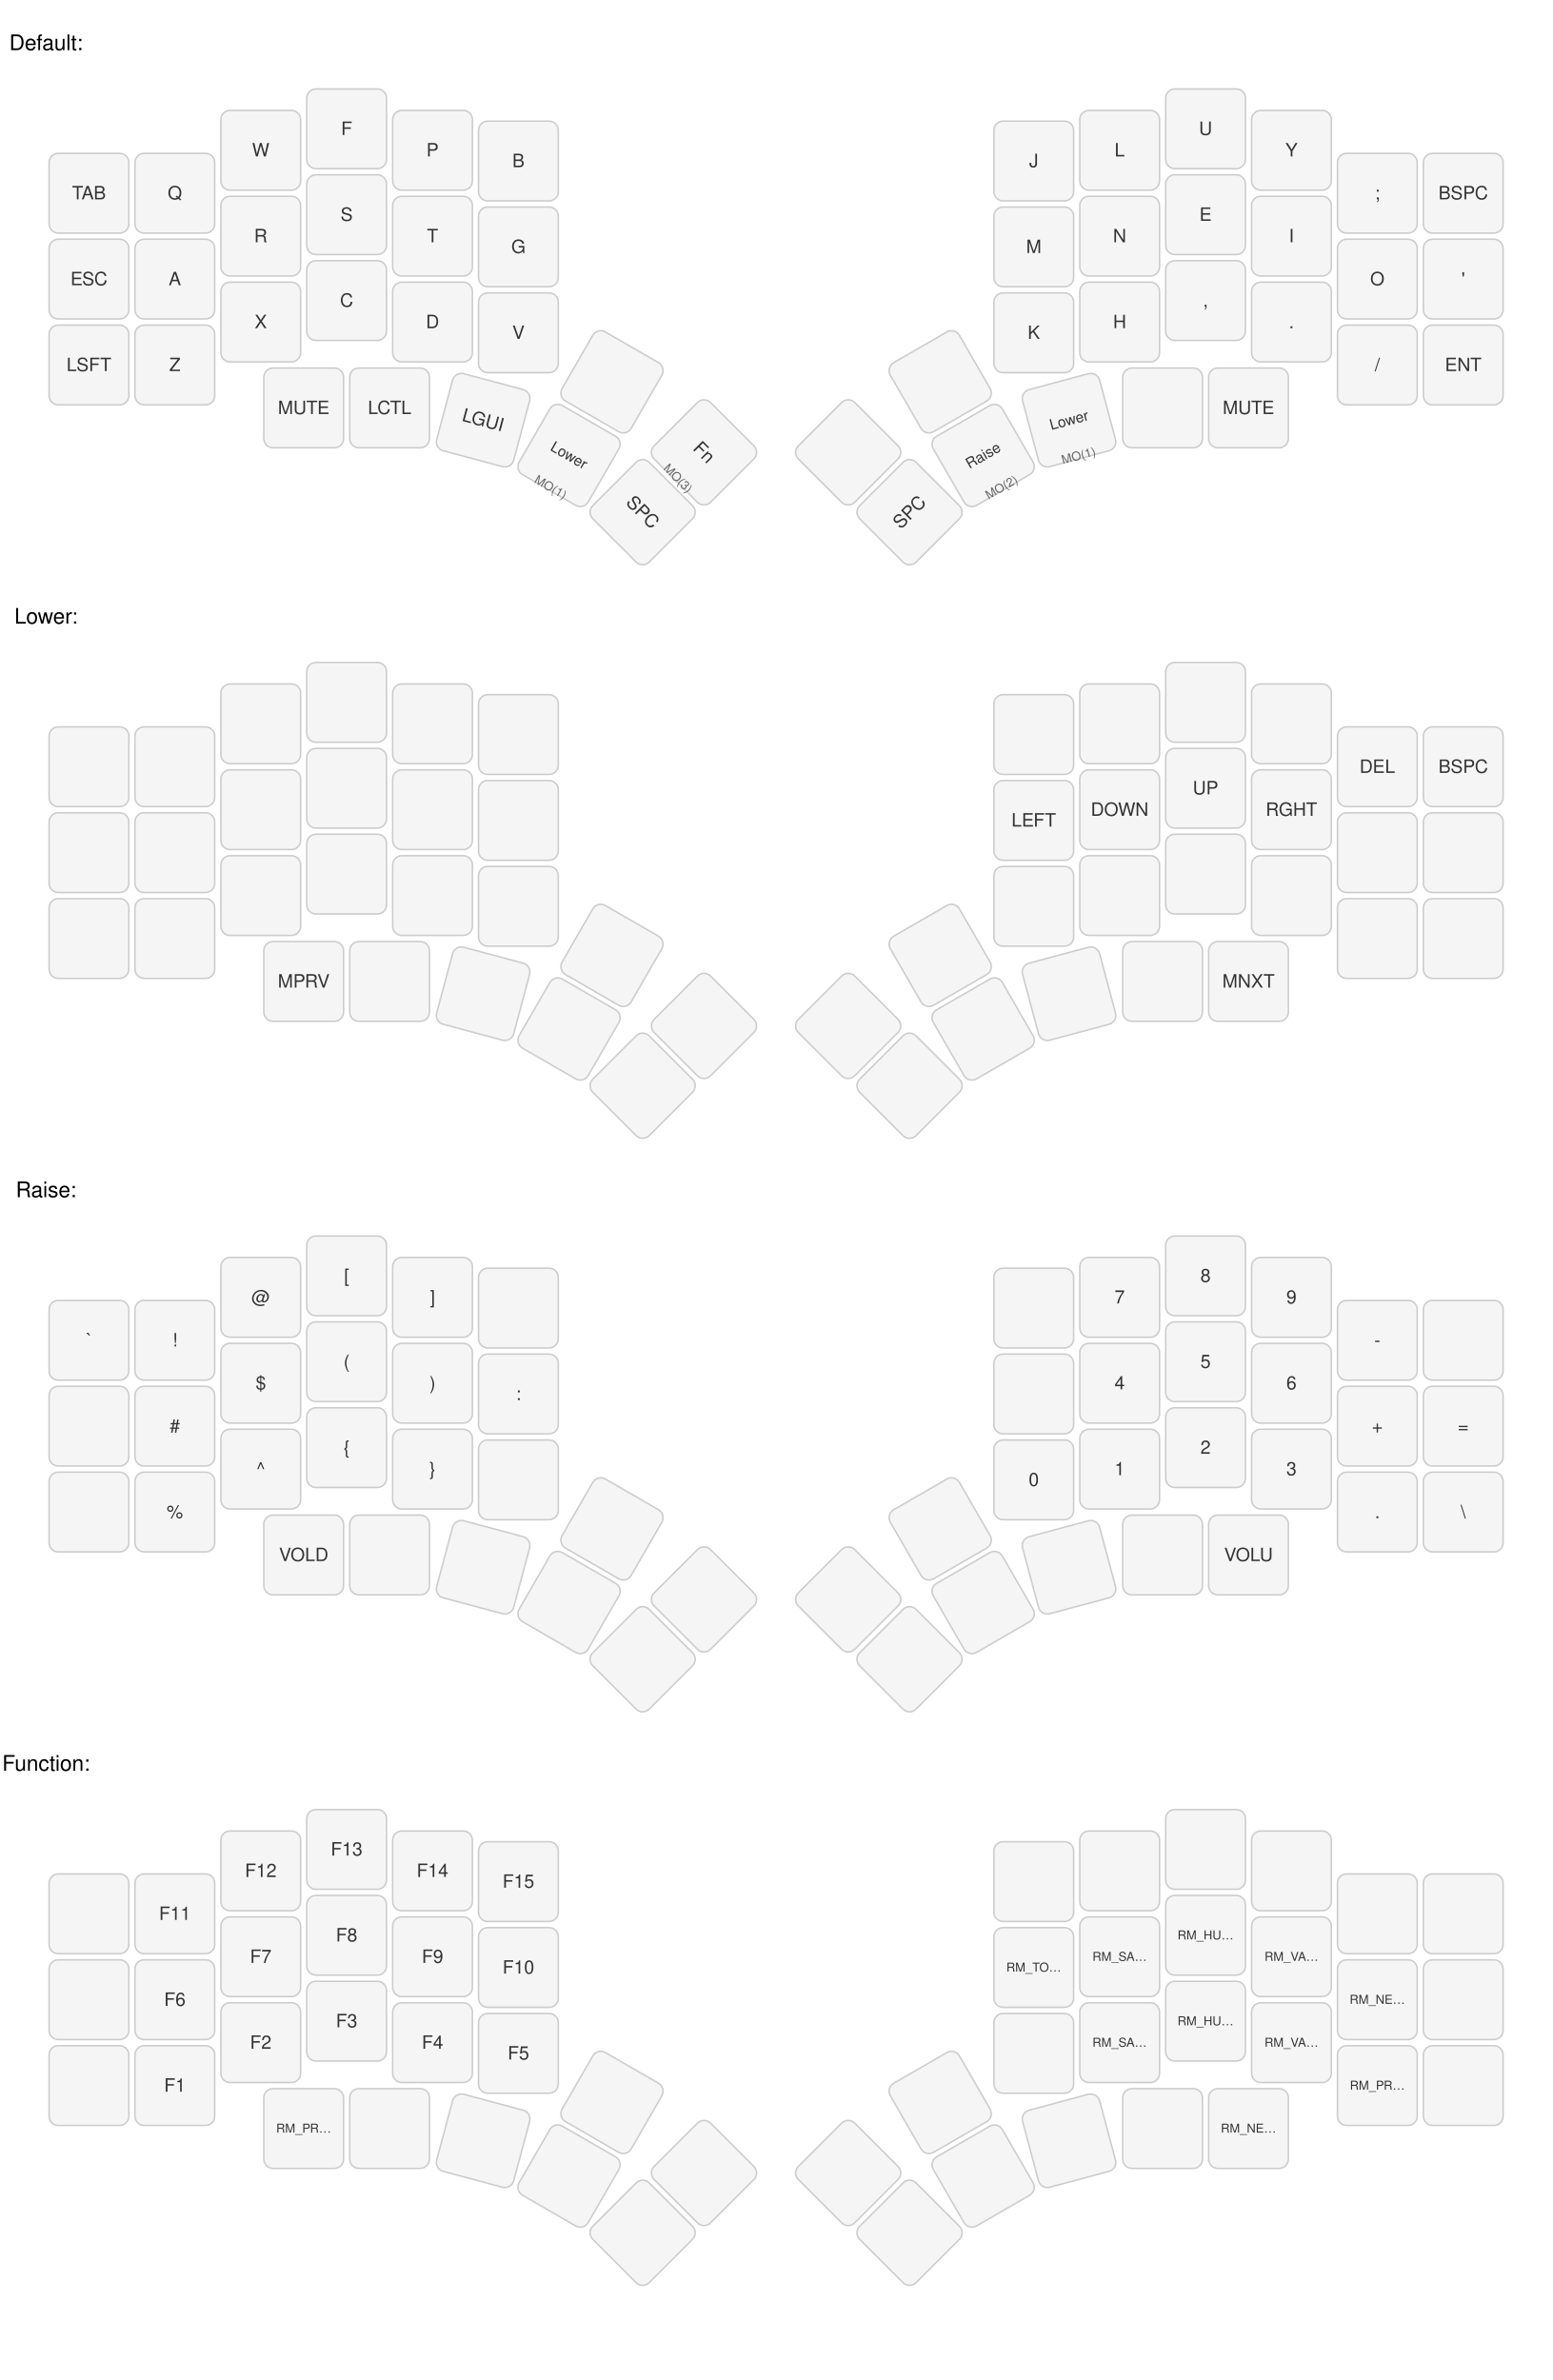
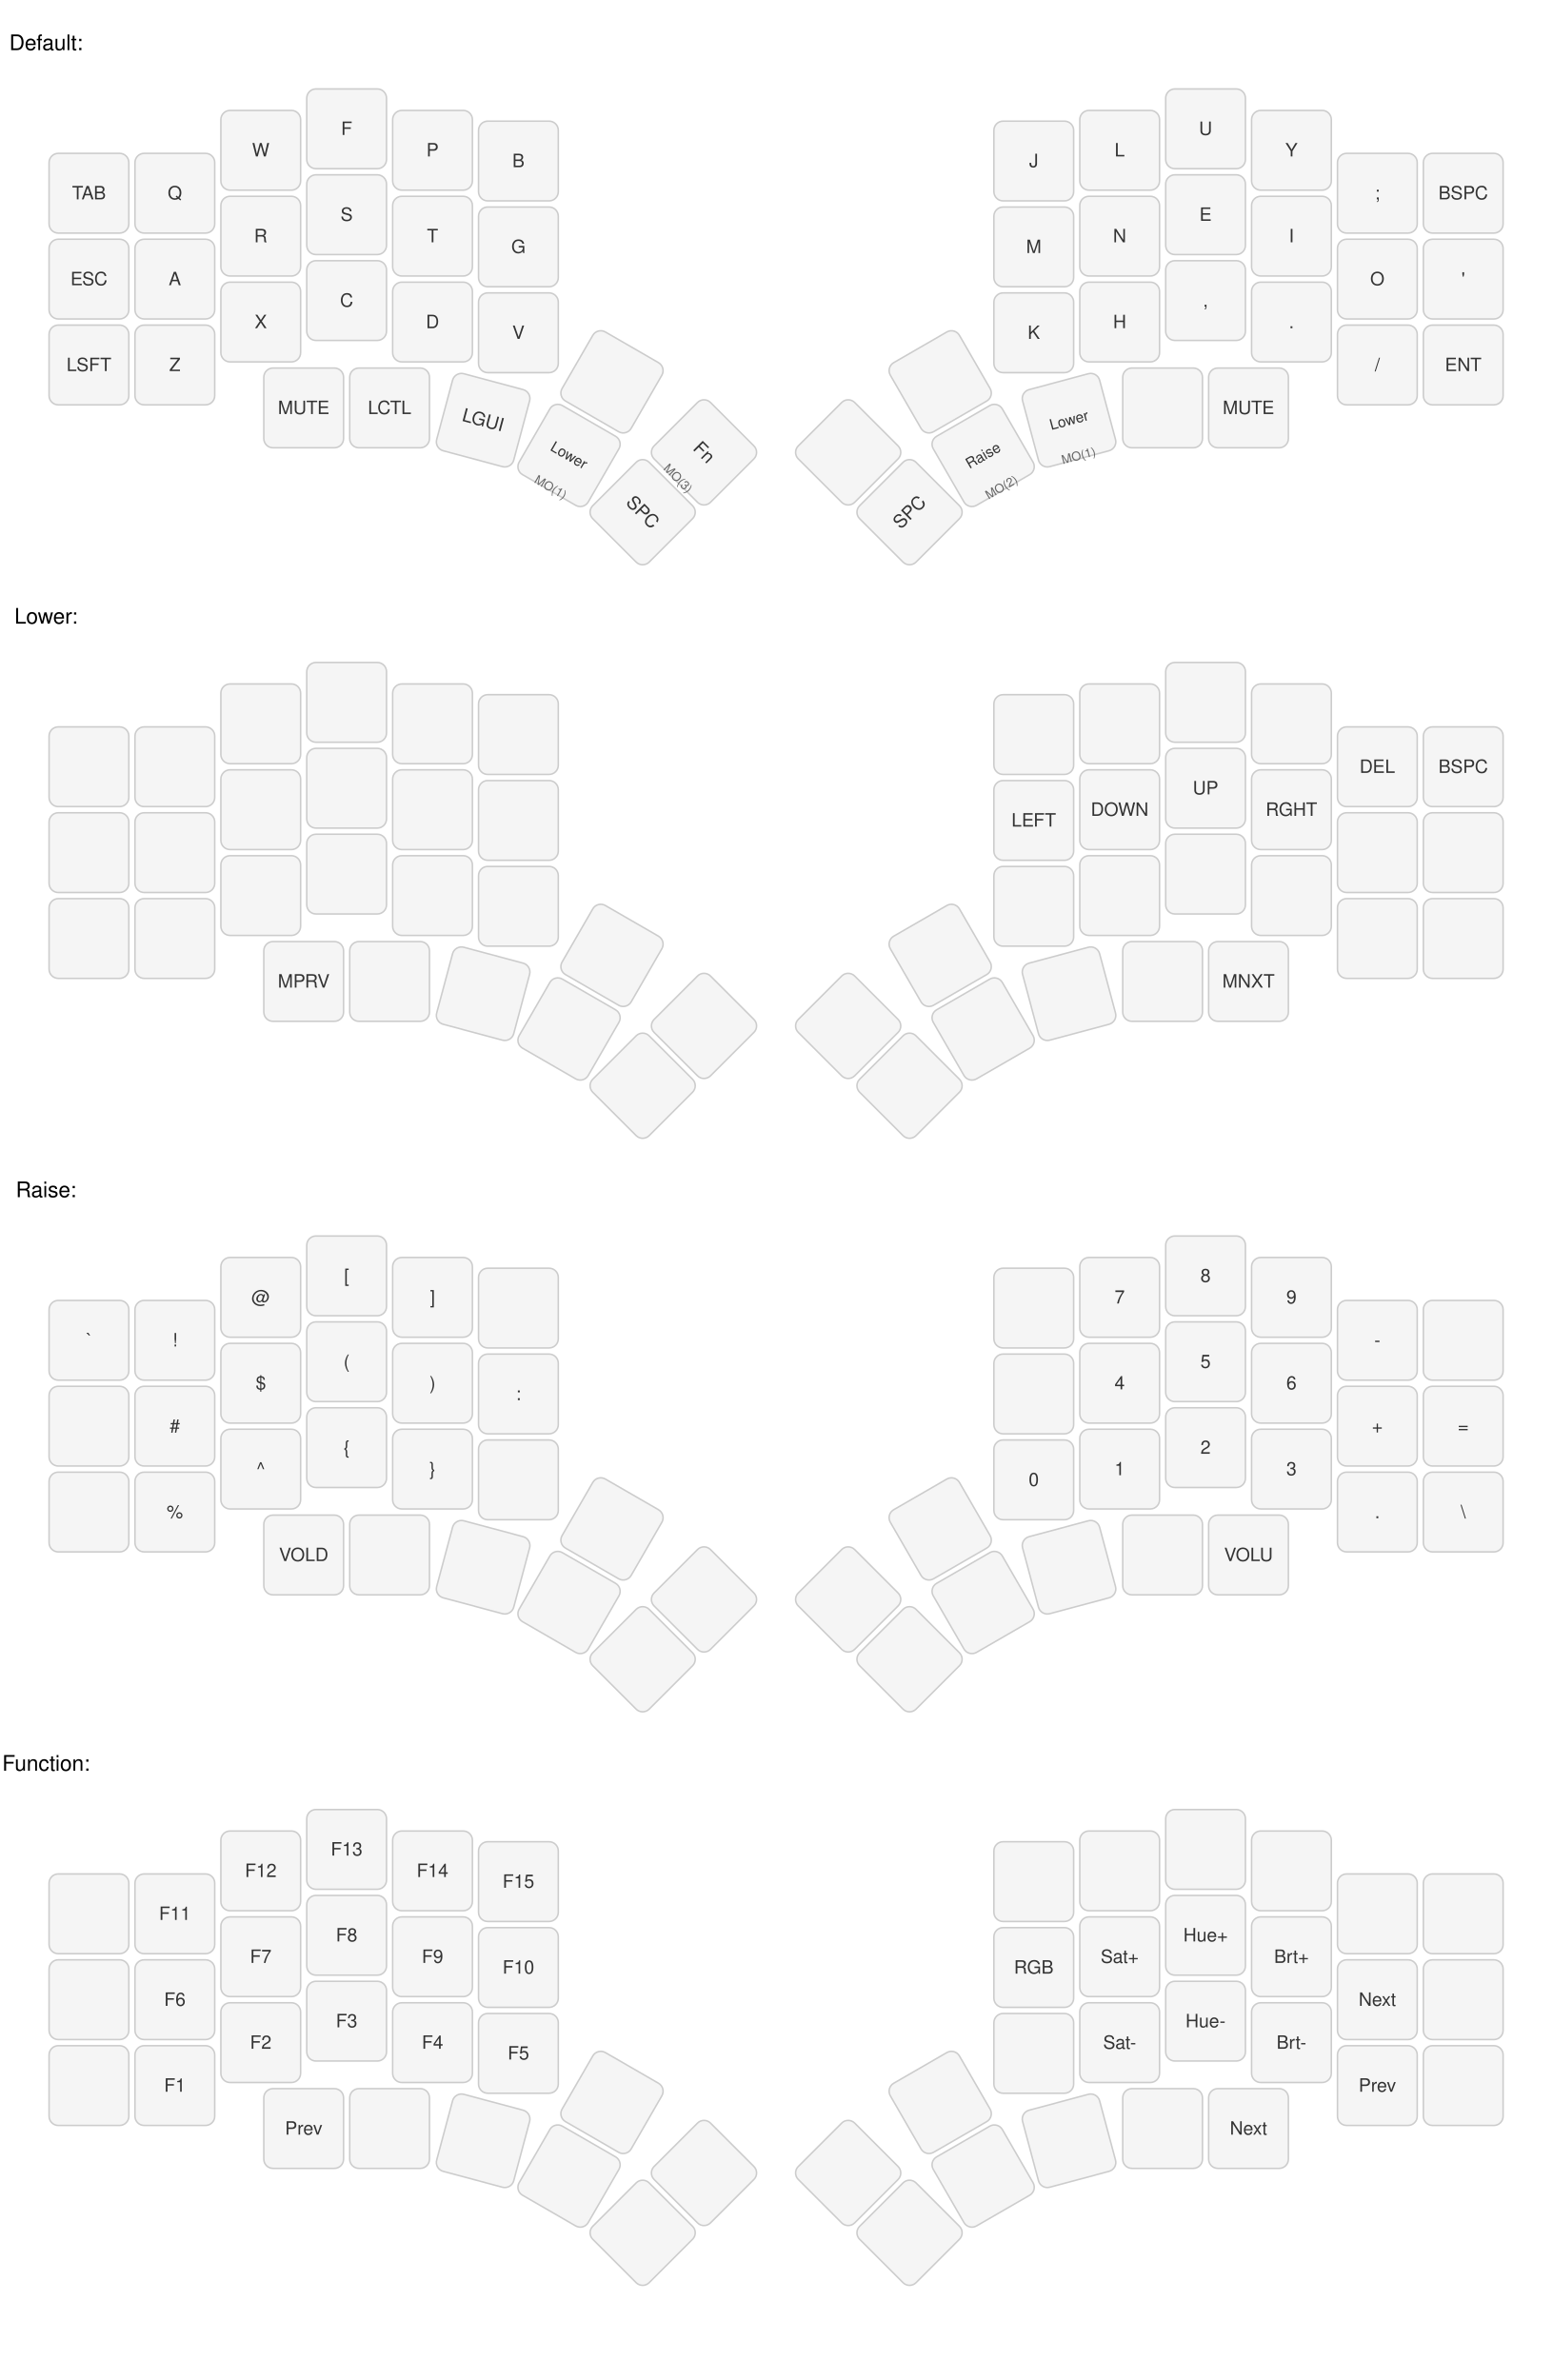
<svg xmlns="http://www.w3.org/2000/svg" width="1012" height="1552" viewBox="0 0 1012 1552" class="keymap">
  <style>svg {
  font-family: -apple-system, BlinkMacSystemFont, "SF Pro Text", "Helvetica Neue", Helvetica, Arial, sans-serif;
  font-size: 14px;
  font-kerning: normal;
  text-rendering: optimizeLegibility;
}
text { text-anchor: middle; dominant-baseline: middle; }
rect.key { fill: #f5f5f5; stroke: #cccccc; }
rect.held { fill: #a8d8ea; }
text.tap { font-size: 12px; fill: #333333; }
text.hold { font-size: 10px; fill: #666666; }
</style>
  <g transform="translate(30, 0)" class="layer-Default">
    <text x="0" y="28" class="label" id="Default">Default:</text>
    <g transform="translate(0, 56)">
      <g transform="translate(28, 70)" class="key keypos-0">
        <rect rx="6" ry="6" x="-26" y="-26" width="52" height="52" class="key" />
        <text x="0" y="0" class="key tap">TAB</text>
      </g>
      <g transform="translate(84, 70)" class="key keypos-1">
        <rect rx="6" ry="6" x="-26" y="-26" width="52" height="52" class="key" />
        <text x="0" y="0" class="key tap">Q</text>
      </g>
      <g transform="translate(140, 42)" class="key keypos-2">
        <rect rx="6" ry="6" x="-26" y="-26" width="52" height="52" class="key" />
        <text x="0" y="0" class="key tap">W</text>
      </g>
      <g transform="translate(196, 28)" class="key keypos-3">
        <rect rx="6" ry="6" x="-26" y="-26" width="52" height="52" class="key" />
        <text x="0" y="0" class="key tap">F</text>
      </g>
      <g transform="translate(252, 42)" class="key keypos-4">
        <rect rx="6" ry="6" x="-26" y="-26" width="52" height="52" class="key" />
        <text x="0" y="0" class="key tap">P</text>
      </g>
      <g transform="translate(308, 49)" class="key keypos-5">
        <rect rx="6" ry="6" x="-26" y="-26" width="52" height="52" class="key" />
        <text x="0" y="0" class="key tap">B</text>
      </g>
      <g transform="translate(644, 49)" class="key keypos-6">
        <rect rx="6" ry="6" x="-26" y="-26" width="52" height="52" class="key" />
        <text x="0" y="0" class="key tap">J</text>
      </g>
      <g transform="translate(700, 42)" class="key keypos-7">
        <rect rx="6" ry="6" x="-26" y="-26" width="52" height="52" class="key" />
        <text x="0" y="0" class="key tap">L</text>
      </g>
      <g transform="translate(756, 28)" class="key keypos-8">
        <rect rx="6" ry="6" x="-26" y="-26" width="52" height="52" class="key" />
        <text x="0" y="0" class="key tap">U</text>
      </g>
      <g transform="translate(812, 42)" class="key keypos-9">
        <rect rx="6" ry="6" x="-26" y="-26" width="52" height="52" class="key" />
        <text x="0" y="0" class="key tap">Y</text>
      </g>
      <g transform="translate(868, 70)" class="key keypos-10">
        <rect rx="6" ry="6" x="-26" y="-26" width="52" height="52" class="key" />
        <text x="0" y="0" class="key tap">;</text>
      </g>
      <g transform="translate(924, 70)" class="key keypos-11">
        <rect rx="6" ry="6" x="-26" y="-26" width="52" height="52" class="key" />
        <text x="0" y="0" class="key tap">BSPC</text>
      </g>
      <g transform="translate(28, 126)" class="key keypos-12">
        <rect rx="6" ry="6" x="-26" y="-26" width="52" height="52" class="key" />
        <text x="0" y="0" class="key tap">ESC</text>
      </g>
      <g transform="translate(84, 126)" class="key keypos-13">
        <rect rx="6" ry="6" x="-26" y="-26" width="52" height="52" class="key" />
        <text x="0" y="0" class="key tap">A</text>
      </g>
      <g transform="translate(140, 98)" class="key keypos-14">
        <rect rx="6" ry="6" x="-26" y="-26" width="52" height="52" class="key" />
        <text x="0" y="0" class="key tap">R</text>
      </g>
      <g transform="translate(196, 84)" class="key keypos-15">
        <rect rx="6" ry="6" x="-26" y="-26" width="52" height="52" class="key" />
        <text x="0" y="0" class="key tap">S</text>
      </g>
      <g transform="translate(252, 98)" class="key keypos-16">
        <rect rx="6" ry="6" x="-26" y="-26" width="52" height="52" class="key" />
        <text x="0" y="0" class="key tap">T</text>
      </g>
      <g transform="translate(308, 105)" class="key keypos-17">
        <rect rx="6" ry="6" x="-26" y="-26" width="52" height="52" class="key" />
        <text x="0" y="0" class="key tap">G</text>
      </g>
      <g transform="translate(644, 105)" class="key keypos-18">
        <rect rx="6" ry="6" x="-26" y="-26" width="52" height="52" class="key" />
        <text x="0" y="0" class="key tap">M</text>
      </g>
      <g transform="translate(700, 98)" class="key keypos-19">
        <rect rx="6" ry="6" x="-26" y="-26" width="52" height="52" class="key" />
        <text x="0" y="0" class="key tap">N</text>
      </g>
      <g transform="translate(756, 84)" class="key keypos-20">
        <rect rx="6" ry="6" x="-26" y="-26" width="52" height="52" class="key" />
        <text x="0" y="0" class="key tap">E</text>
      </g>
      <g transform="translate(812, 98)" class="key keypos-21">
        <rect rx="6" ry="6" x="-26" y="-26" width="52" height="52" class="key" />
        <text x="0" y="0" class="key tap">I</text>
      </g>
      <g transform="translate(868, 126)" class="key keypos-22">
        <rect rx="6" ry="6" x="-26" y="-26" width="52" height="52" class="key" />
        <text x="0" y="0" class="key tap">O</text>
      </g>
      <g transform="translate(924, 126)" class="key keypos-23">
        <rect rx="6" ry="6" x="-26" y="-26" width="52" height="52" class="key" />
        <text x="0" y="0" class="key tap">'</text>
      </g>
      <g transform="translate(28, 182)" class="key keypos-24">
        <rect rx="6" ry="6" x="-26" y="-26" width="52" height="52" class="key" />
        <text x="0" y="0" class="key tap">LSFT</text>
      </g>
      <g transform="translate(84, 182)" class="key keypos-25">
        <rect rx="6" ry="6" x="-26" y="-26" width="52" height="52" class="key" />
        <text x="0" y="0" class="key tap">Z</text>
      </g>
      <g transform="translate(140, 154)" class="key keypos-26">
        <rect rx="6" ry="6" x="-26" y="-26" width="52" height="52" class="key" />
        <text x="0" y="0" class="key tap">X</text>
      </g>
      <g transform="translate(196, 140)" class="key keypos-27">
        <rect rx="6" ry="6" x="-26" y="-26" width="52" height="52" class="key" />
        <text x="0" y="0" class="key tap">C</text>
      </g>
      <g transform="translate(252, 154)" class="key keypos-28">
        <rect rx="6" ry="6" x="-26" y="-26" width="52" height="52" class="key" />
        <text x="0" y="0" class="key tap">D</text>
      </g>
      <g transform="translate(308, 161)" class="key keypos-29">
        <rect rx="6" ry="6" x="-26" y="-26" width="52" height="52" class="key" />
        <text x="0" y="0" class="key tap">V</text>
      </g>
      <g transform="translate(369, 193) rotate(30.0)" class="key keypos-30">
        <rect rx="6" ry="6" x="-26" y="-26" width="52" height="52" class="key" />
      </g>
      <g transform="translate(429, 239) rotate(45.0)" class="key keypos-31">
        <rect rx="6" ry="6" x="-26" y="-26" width="52" height="52" class="key" />
        <text x="0" y="0" class="key tap">Fn</text>
        <text x="0" y="24" class="key hold">
          <tspan style="font-size: 80%">MO(3)</tspan>
        </text>
      </g>
      <g transform="translate(523, 239) rotate(-45.0)" class="key keypos-32">
        <rect rx="6" ry="6" x="-26" y="-26" width="52" height="52" class="key" />
      </g>
      <g transform="translate(583, 193) rotate(-30.0)" class="key keypos-33">
        <rect rx="6" ry="6" x="-26" y="-26" width="52" height="52" class="key" />
      </g>
      <g transform="translate(644, 161)" class="key keypos-34">
        <rect rx="6" ry="6" x="-26" y="-26" width="52" height="52" class="key" />
        <text x="0" y="0" class="key tap">K</text>
      </g>
      <g transform="translate(700, 154)" class="key keypos-35">
        <rect rx="6" ry="6" x="-26" y="-26" width="52" height="52" class="key" />
        <text x="0" y="0" class="key tap">H</text>
      </g>
      <g transform="translate(756, 140)" class="key keypos-36">
        <rect rx="6" ry="6" x="-26" y="-26" width="52" height="52" class="key" />
        <text x="0" y="0" class="key tap">,</text>
      </g>
      <g transform="translate(812, 154)" class="key keypos-37">
        <rect rx="6" ry="6" x="-26" y="-26" width="52" height="52" class="key" />
        <text x="0" y="0" class="key tap">.</text>
      </g>
      <g transform="translate(868, 182)" class="key keypos-38">
        <rect rx="6" ry="6" x="-26" y="-26" width="52" height="52" class="key" />
        <text x="0" y="0" class="key tap">/</text>
      </g>
      <g transform="translate(924, 182)" class="key keypos-39">
        <rect rx="6" ry="6" x="-26" y="-26" width="52" height="52" class="key" />
        <text x="0" y="0" class="key tap">ENT</text>
      </g>
      <g transform="translate(168, 210)" class="key keypos-40">
        <rect rx="6" ry="6" x="-26" y="-26" width="52" height="52" class="key" />
        <text x="0" y="0" class="key tap">MUTE</text>
      </g>
      <g transform="translate(224, 210)" class="key keypos-41">
        <rect rx="6" ry="6" x="-26" y="-26" width="52" height="52" class="key" />
        <text x="0" y="0" class="key tap">LCTL</text>
      </g>
      <g transform="translate(285, 218) rotate(15.0)" class="key keypos-42">
        <rect rx="6" ry="6" x="-26" y="-26" width="52" height="52" class="key" />
        <text x="0" y="0" class="key tap">LGUI</text>
      </g>
      <g transform="translate(341, 241) rotate(30.0)" class="key keypos-43">
        <rect rx="6" ry="6" x="-26" y="-26" width="52" height="52" class="key" />
        <a href="#Lower">
          <text x="0" y="0" class="key tap layer-activator">
            <tspan style="font-size: 80%">Lower</tspan>
          </text>
        </a>
        <text x="0" y="24" class="key hold">
          <tspan style="font-size: 80%">MO(1)</tspan>
        </text>
      </g>
      <g transform="translate(389, 278) rotate(45.0)" class="key keypos-44">
        <rect rx="6" ry="6" x="-26" y="-26" width="52" height="52" class="key" />
        <text x="0" y="0" class="key tap">SPC</text>
      </g>
      <g transform="translate(563, 278) rotate(-45.0)" class="key keypos-45">
        <rect rx="6" ry="6" x="-26" y="-26" width="52" height="52" class="key" />
        <text x="0" y="0" class="key tap">SPC</text>
      </g>
      <g transform="translate(611, 241) rotate(-30.0)" class="key keypos-46">
        <rect rx="6" ry="6" x="-26" y="-26" width="52" height="52" class="key" />
        <a href="#Raise">
          <text x="0" y="0" class="key tap layer-activator">
            <tspan style="font-size: 80%">Raise</tspan>
          </text>
        </a>
        <text x="0" y="24" class="key hold">
          <tspan style="font-size: 80%">MO(2)</tspan>
        </text>
      </g>
      <g transform="translate(667, 218) rotate(-15.0)" class="key keypos-47">
        <rect rx="6" ry="6" x="-26" y="-26" width="52" height="52" class="key" />
        <a href="#Lower">
          <text x="0" y="0" class="key tap layer-activator">
            <tspan style="font-size: 80%">Lower</tspan>
          </text>
        </a>
        <text x="0" y="24" class="key hold">
          <tspan style="font-size: 80%">MO(1)</tspan>
        </text>
      </g>
      <g transform="translate(728, 210)" class="key keypos-48">
        <rect rx="6" ry="6" x="-26" y="-26" width="52" height="52" class="key" />
      </g>
      <g transform="translate(784, 210)" class="key keypos-49">
        <rect rx="6" ry="6" x="-26" y="-26" width="52" height="52" class="key" />
        <text x="0" y="0" class="key tap">MUTE</text>
      </g>
    </g>
  </g>
  <g transform="translate(30, 374)" class="layer-Lower">
    <text x="0" y="28" class="label" id="Lower">Lower:</text>
    <g transform="translate(0, 56)">
      <g transform="translate(28, 70)" class="key keypos-0">
        <rect rx="6" ry="6" x="-26" y="-26" width="52" height="52" class="key" />
      </g>
      <g transform="translate(84, 70)" class="key keypos-1">
        <rect rx="6" ry="6" x="-26" y="-26" width="52" height="52" class="key" />
      </g>
      <g transform="translate(140, 42)" class="key keypos-2">
        <rect rx="6" ry="6" x="-26" y="-26" width="52" height="52" class="key" />
      </g>
      <g transform="translate(196, 28)" class="key keypos-3">
        <rect rx="6" ry="6" x="-26" y="-26" width="52" height="52" class="key" />
      </g>
      <g transform="translate(252, 42)" class="key keypos-4">
        <rect rx="6" ry="6" x="-26" y="-26" width="52" height="52" class="key" />
      </g>
      <g transform="translate(308, 49)" class="key keypos-5">
        <rect rx="6" ry="6" x="-26" y="-26" width="52" height="52" class="key" />
      </g>
      <g transform="translate(644, 49)" class="key keypos-6">
        <rect rx="6" ry="6" x="-26" y="-26" width="52" height="52" class="key" />
      </g>
      <g transform="translate(700, 42)" class="key keypos-7">
        <rect rx="6" ry="6" x="-26" y="-26" width="52" height="52" class="key" />
      </g>
      <g transform="translate(756, 28)" class="key keypos-8">
        <rect rx="6" ry="6" x="-26" y="-26" width="52" height="52" class="key" />
      </g>
      <g transform="translate(812, 42)" class="key keypos-9">
        <rect rx="6" ry="6" x="-26" y="-26" width="52" height="52" class="key" />
      </g>
      <g transform="translate(868, 70)" class="key keypos-10">
        <rect rx="6" ry="6" x="-26" y="-26" width="52" height="52" class="key" />
        <text x="0" y="0" class="key tap">DEL</text>
      </g>
      <g transform="translate(924, 70)" class="key keypos-11">
        <rect rx="6" ry="6" x="-26" y="-26" width="52" height="52" class="key" />
        <text x="0" y="0" class="key tap">BSPC</text>
      </g>
      <g transform="translate(28, 126)" class="key keypos-12">
        <rect rx="6" ry="6" x="-26" y="-26" width="52" height="52" class="key" />
      </g>
      <g transform="translate(84, 126)" class="key keypos-13">
        <rect rx="6" ry="6" x="-26" y="-26" width="52" height="52" class="key" />
      </g>
      <g transform="translate(140, 98)" class="key keypos-14">
        <rect rx="6" ry="6" x="-26" y="-26" width="52" height="52" class="key" />
      </g>
      <g transform="translate(196, 84)" class="key keypos-15">
        <rect rx="6" ry="6" x="-26" y="-26" width="52" height="52" class="key" />
      </g>
      <g transform="translate(252, 98)" class="key keypos-16">
        <rect rx="6" ry="6" x="-26" y="-26" width="52" height="52" class="key" />
      </g>
      <g transform="translate(308, 105)" class="key keypos-17">
        <rect rx="6" ry="6" x="-26" y="-26" width="52" height="52" class="key" />
      </g>
      <g transform="translate(644, 105)" class="key keypos-18">
        <rect rx="6" ry="6" x="-26" y="-26" width="52" height="52" class="key" />
        <text x="0" y="0" class="key tap">LEFT</text>
      </g>
      <g transform="translate(700, 98)" class="key keypos-19">
        <rect rx="6" ry="6" x="-26" y="-26" width="52" height="52" class="key" />
        <text x="0" y="0" class="key tap">DOWN</text>
      </g>
      <g transform="translate(756, 84)" class="key keypos-20">
        <rect rx="6" ry="6" x="-26" y="-26" width="52" height="52" class="key" />
        <text x="0" y="0" class="key tap">UP</text>
      </g>
      <g transform="translate(812, 98)" class="key keypos-21">
        <rect rx="6" ry="6" x="-26" y="-26" width="52" height="52" class="key" />
        <text x="0" y="0" class="key tap">RGHT</text>
      </g>
      <g transform="translate(868, 126)" class="key keypos-22">
        <rect rx="6" ry="6" x="-26" y="-26" width="52" height="52" class="key" />
      </g>
      <g transform="translate(924, 126)" class="key keypos-23">
        <rect rx="6" ry="6" x="-26" y="-26" width="52" height="52" class="key" />
      </g>
      <g transform="translate(28, 182)" class="key keypos-24">
        <rect rx="6" ry="6" x="-26" y="-26" width="52" height="52" class="key" />
      </g>
      <g transform="translate(84, 182)" class="key keypos-25">
        <rect rx="6" ry="6" x="-26" y="-26" width="52" height="52" class="key" />
      </g>
      <g transform="translate(140, 154)" class="key keypos-26">
        <rect rx="6" ry="6" x="-26" y="-26" width="52" height="52" class="key" />
      </g>
      <g transform="translate(196, 140)" class="key keypos-27">
        <rect rx="6" ry="6" x="-26" y="-26" width="52" height="52" class="key" />
      </g>
      <g transform="translate(252, 154)" class="key keypos-28">
        <rect rx="6" ry="6" x="-26" y="-26" width="52" height="52" class="key" />
      </g>
      <g transform="translate(308, 161)" class="key keypos-29">
        <rect rx="6" ry="6" x="-26" y="-26" width="52" height="52" class="key" />
      </g>
      <g transform="translate(369, 193) rotate(30.0)" class="key keypos-30">
        <rect rx="6" ry="6" x="-26" y="-26" width="52" height="52" class="key" />
      </g>
      <g transform="translate(429, 239) rotate(45.0)" class="key keypos-31">
        <rect rx="6" ry="6" x="-26" y="-26" width="52" height="52" class="key" />
      </g>
      <g transform="translate(523, 239) rotate(-45.0)" class="key keypos-32">
        <rect rx="6" ry="6" x="-26" y="-26" width="52" height="52" class="key" />
      </g>
      <g transform="translate(583, 193) rotate(-30.0)" class="key keypos-33">
        <rect rx="6" ry="6" x="-26" y="-26" width="52" height="52" class="key" />
      </g>
      <g transform="translate(644, 161)" class="key keypos-34">
        <rect rx="6" ry="6" x="-26" y="-26" width="52" height="52" class="key" />
      </g>
      <g transform="translate(700, 154)" class="key keypos-35">
        <rect rx="6" ry="6" x="-26" y="-26" width="52" height="52" class="key" />
      </g>
      <g transform="translate(756, 140)" class="key keypos-36">
        <rect rx="6" ry="6" x="-26" y="-26" width="52" height="52" class="key" />
      </g>
      <g transform="translate(812, 154)" class="key keypos-37">
        <rect rx="6" ry="6" x="-26" y="-26" width="52" height="52" class="key" />
      </g>
      <g transform="translate(868, 182)" class="key keypos-38">
        <rect rx="6" ry="6" x="-26" y="-26" width="52" height="52" class="key" />
      </g>
      <g transform="translate(924, 182)" class="key keypos-39">
        <rect rx="6" ry="6" x="-26" y="-26" width="52" height="52" class="key" />
      </g>
      <g transform="translate(168, 210)" class="key keypos-40">
        <rect rx="6" ry="6" x="-26" y="-26" width="52" height="52" class="key" />
        <text x="0" y="0" class="key tap">MPRV</text>
      </g>
      <g transform="translate(224, 210)" class="key keypos-41">
        <rect rx="6" ry="6" x="-26" y="-26" width="52" height="52" class="key" />
      </g>
      <g transform="translate(285, 218) rotate(15.0)" class="key keypos-42">
        <rect rx="6" ry="6" x="-26" y="-26" width="52" height="52" class="key" />
      </g>
      <g transform="translate(341, 241) rotate(30.0)" class="key keypos-43">
        <rect rx="6" ry="6" x="-26" y="-26" width="52" height="52" class="key" />
      </g>
      <g transform="translate(389, 278) rotate(45.0)" class="key keypos-44">
        <rect rx="6" ry="6" x="-26" y="-26" width="52" height="52" class="key" />
      </g>
      <g transform="translate(563, 278) rotate(-45.0)" class="key keypos-45">
        <rect rx="6" ry="6" x="-26" y="-26" width="52" height="52" class="key" />
      </g>
      <g transform="translate(611, 241) rotate(-30.0)" class="key keypos-46">
        <rect rx="6" ry="6" x="-26" y="-26" width="52" height="52" class="key" />
      </g>
      <g transform="translate(667, 218) rotate(-15.0)" class="key keypos-47">
        <rect rx="6" ry="6" x="-26" y="-26" width="52" height="52" class="key" />
      </g>
      <g transform="translate(728, 210)" class="key keypos-48">
        <rect rx="6" ry="6" x="-26" y="-26" width="52" height="52" class="key" />
      </g>
      <g transform="translate(784, 210)" class="key keypos-49">
        <rect rx="6" ry="6" x="-26" y="-26" width="52" height="52" class="key" />
        <text x="0" y="0" class="key tap">MNXT</text>
      </g>
    </g>
  </g>
  <g transform="translate(30, 748)" class="layer-Raise">
    <text x="0" y="28" class="label" id="Raise">Raise:</text>
    <g transform="translate(0, 56)">
      <g transform="translate(28, 70)" class="key keypos-0">
        <rect rx="6" ry="6" x="-26" y="-26" width="52" height="52" class="key" />
        <text x="0" y="0" class="key tap">`</text>
      </g>
      <g transform="translate(84, 70)" class="key keypos-1">
        <rect rx="6" ry="6" x="-26" y="-26" width="52" height="52" class="key" />
        <text x="0" y="0" class="key tap">!</text>
      </g>
      <g transform="translate(140, 42)" class="key keypos-2">
        <rect rx="6" ry="6" x="-26" y="-26" width="52" height="52" class="key" />
        <text x="0" y="0" class="key tap">@</text>
      </g>
      <g transform="translate(196, 28)" class="key keypos-3">
        <rect rx="6" ry="6" x="-26" y="-26" width="52" height="52" class="key" />
        <text x="0" y="0" class="key tap">[</text>
      </g>
      <g transform="translate(252, 42)" class="key keypos-4">
        <rect rx="6" ry="6" x="-26" y="-26" width="52" height="52" class="key" />
        <text x="0" y="0" class="key tap">]</text>
      </g>
      <g transform="translate(308, 49)" class="key keypos-5">
        <rect rx="6" ry="6" x="-26" y="-26" width="52" height="52" class="key" />
      </g>
      <g transform="translate(644, 49)" class="key keypos-6">
        <rect rx="6" ry="6" x="-26" y="-26" width="52" height="52" class="key" />
      </g>
      <g transform="translate(700, 42)" class="key keypos-7">
        <rect rx="6" ry="6" x="-26" y="-26" width="52" height="52" class="key" />
        <text x="0" y="0" class="key tap">7</text>
      </g>
      <g transform="translate(756, 28)" class="key keypos-8">
        <rect rx="6" ry="6" x="-26" y="-26" width="52" height="52" class="key" />
        <text x="0" y="0" class="key tap">8</text>
      </g>
      <g transform="translate(812, 42)" class="key keypos-9">
        <rect rx="6" ry="6" x="-26" y="-26" width="52" height="52" class="key" />
        <text x="0" y="0" class="key tap">9</text>
      </g>
      <g transform="translate(868, 70)" class="key keypos-10">
        <rect rx="6" ry="6" x="-26" y="-26" width="52" height="52" class="key" />
        <text x="0" y="0" class="key tap">-</text>
      </g>
      <g transform="translate(924, 70)" class="key keypos-11">
        <rect rx="6" ry="6" x="-26" y="-26" width="52" height="52" class="key" />
      </g>
      <g transform="translate(28, 126)" class="key keypos-12">
        <rect rx="6" ry="6" x="-26" y="-26" width="52" height="52" class="key" />
      </g>
      <g transform="translate(84, 126)" class="key keypos-13">
        <rect rx="6" ry="6" x="-26" y="-26" width="52" height="52" class="key" />
        <text x="0" y="0" class="key tap">#</text>
      </g>
      <g transform="translate(140, 98)" class="key keypos-14">
        <rect rx="6" ry="6" x="-26" y="-26" width="52" height="52" class="key" />
        <text x="0" y="0" class="key tap">$</text>
      </g>
      <g transform="translate(196, 84)" class="key keypos-15">
        <rect rx="6" ry="6" x="-26" y="-26" width="52" height="52" class="key" />
        <text x="0" y="0" class="key tap">(</text>
      </g>
      <g transform="translate(252, 98)" class="key keypos-16">
        <rect rx="6" ry="6" x="-26" y="-26" width="52" height="52" class="key" />
        <text x="0" y="0" class="key tap">)</text>
      </g>
      <g transform="translate(308, 105)" class="key keypos-17">
        <rect rx="6" ry="6" x="-26" y="-26" width="52" height="52" class="key" />
        <text x="0" y="0" class="key tap">:</text>
      </g>
      <g transform="translate(644, 105)" class="key keypos-18">
        <rect rx="6" ry="6" x="-26" y="-26" width="52" height="52" class="key" />
      </g>
      <g transform="translate(700, 98)" class="key keypos-19">
        <rect rx="6" ry="6" x="-26" y="-26" width="52" height="52" class="key" />
        <text x="0" y="0" class="key tap">4</text>
      </g>
      <g transform="translate(756, 84)" class="key keypos-20">
        <rect rx="6" ry="6" x="-26" y="-26" width="52" height="52" class="key" />
        <text x="0" y="0" class="key tap">5</text>
      </g>
      <g transform="translate(812, 98)" class="key keypos-21">
        <rect rx="6" ry="6" x="-26" y="-26" width="52" height="52" class="key" />
        <text x="0" y="0" class="key tap">6</text>
      </g>
      <g transform="translate(868, 126)" class="key keypos-22">
        <rect rx="6" ry="6" x="-26" y="-26" width="52" height="52" class="key" />
        <text x="0" y="0" class="key tap">+</text>
      </g>
      <g transform="translate(924, 126)" class="key keypos-23">
        <rect rx="6" ry="6" x="-26" y="-26" width="52" height="52" class="key" />
        <text x="0" y="0" class="key tap">=</text>
      </g>
      <g transform="translate(28, 182)" class="key keypos-24">
        <rect rx="6" ry="6" x="-26" y="-26" width="52" height="52" class="key" />
      </g>
      <g transform="translate(84, 182)" class="key keypos-25">
        <rect rx="6" ry="6" x="-26" y="-26" width="52" height="52" class="key" />
        <text x="0" y="0" class="key tap">%</text>
      </g>
      <g transform="translate(140, 154)" class="key keypos-26">
        <rect rx="6" ry="6" x="-26" y="-26" width="52" height="52" class="key" />
        <text x="0" y="0" class="key tap">^</text>
      </g>
      <g transform="translate(196, 140)" class="key keypos-27">
        <rect rx="6" ry="6" x="-26" y="-26" width="52" height="52" class="key" />
        <text x="0" y="0" class="key tap">{</text>
      </g>
      <g transform="translate(252, 154)" class="key keypos-28">
        <rect rx="6" ry="6" x="-26" y="-26" width="52" height="52" class="key" />
        <text x="0" y="0" class="key tap">}</text>
      </g>
      <g transform="translate(308, 161)" class="key keypos-29">
        <rect rx="6" ry="6" x="-26" y="-26" width="52" height="52" class="key" />
      </g>
      <g transform="translate(369, 193) rotate(30.0)" class="key keypos-30">
        <rect rx="6" ry="6" x="-26" y="-26" width="52" height="52" class="key" />
      </g>
      <g transform="translate(429, 239) rotate(45.0)" class="key keypos-31">
        <rect rx="6" ry="6" x="-26" y="-26" width="52" height="52" class="key" />
      </g>
      <g transform="translate(523, 239) rotate(-45.0)" class="key keypos-32">
        <rect rx="6" ry="6" x="-26" y="-26" width="52" height="52" class="key" />
      </g>
      <g transform="translate(583, 193) rotate(-30.0)" class="key keypos-33">
        <rect rx="6" ry="6" x="-26" y="-26" width="52" height="52" class="key" />
      </g>
      <g transform="translate(644, 161)" class="key keypos-34">
        <rect rx="6" ry="6" x="-26" y="-26" width="52" height="52" class="key" />
        <text x="0" y="0" class="key tap">0</text>
      </g>
      <g transform="translate(700, 154)" class="key keypos-35">
        <rect rx="6" ry="6" x="-26" y="-26" width="52" height="52" class="key" />
        <text x="0" y="0" class="key tap">1</text>
      </g>
      <g transform="translate(756, 140)" class="key keypos-36">
        <rect rx="6" ry="6" x="-26" y="-26" width="52" height="52" class="key" />
        <text x="0" y="0" class="key tap">2</text>
      </g>
      <g transform="translate(812, 154)" class="key keypos-37">
        <rect rx="6" ry="6" x="-26" y="-26" width="52" height="52" class="key" />
        <text x="0" y="0" class="key tap">3</text>
      </g>
      <g transform="translate(868, 182)" class="key keypos-38">
        <rect rx="6" ry="6" x="-26" y="-26" width="52" height="52" class="key" />
        <text x="0" y="0" class="key tap">.</text>
      </g>
      <g transform="translate(924, 182)" class="key keypos-39">
        <rect rx="6" ry="6" x="-26" y="-26" width="52" height="52" class="key" />
        <text x="0" y="0" class="key tap">\</text>
      </g>
      <g transform="translate(168, 210)" class="key keypos-40">
        <rect rx="6" ry="6" x="-26" y="-26" width="52" height="52" class="key" />
        <text x="0" y="0" class="key tap">VOLD</text>
      </g>
      <g transform="translate(224, 210)" class="key keypos-41">
        <rect rx="6" ry="6" x="-26" y="-26" width="52" height="52" class="key" />
      </g>
      <g transform="translate(285, 218) rotate(15.0)" class="key keypos-42">
        <rect rx="6" ry="6" x="-26" y="-26" width="52" height="52" class="key" />
      </g>
      <g transform="translate(341, 241) rotate(30.0)" class="key keypos-43">
        <rect rx="6" ry="6" x="-26" y="-26" width="52" height="52" class="key" />
      </g>
      <g transform="translate(389, 278) rotate(45.0)" class="key keypos-44">
        <rect rx="6" ry="6" x="-26" y="-26" width="52" height="52" class="key" />
      </g>
      <g transform="translate(563, 278) rotate(-45.0)" class="key keypos-45">
        <rect rx="6" ry="6" x="-26" y="-26" width="52" height="52" class="key" />
      </g>
      <g transform="translate(611, 241) rotate(-30.0)" class="key keypos-46">
        <rect rx="6" ry="6" x="-26" y="-26" width="52" height="52" class="key" />
      </g>
      <g transform="translate(667, 218) rotate(-15.0)" class="key keypos-47">
        <rect rx="6" ry="6" x="-26" y="-26" width="52" height="52" class="key" />
      </g>
      <g transform="translate(728, 210)" class="key keypos-48">
        <rect rx="6" ry="6" x="-26" y="-26" width="52" height="52" class="key" />
      </g>
      <g transform="translate(784, 210)" class="key keypos-49">
        <rect rx="6" ry="6" x="-26" y="-26" width="52" height="52" class="key" />
        <text x="0" y="0" class="key tap">VOLU</text>
      </g>
    </g>
  </g>
  <g transform="translate(30, 1122)" class="layer-Function">
    <text x="0" y="28" class="label" id="Function">Function:</text>
    <g transform="translate(0, 56)">
      <g transform="translate(28, 70)" class="key keypos-0">
        <rect rx="6" ry="6" x="-26" y="-26" width="52" height="52" class="key" />
      </g>
      <g transform="translate(84, 70)" class="key keypos-1">
        <rect rx="6" ry="6" x="-26" y="-26" width="52" height="52" class="key" />
        <text x="0" y="0" class="key tap">F11</text>
      </g>
      <g transform="translate(140, 42)" class="key keypos-2">
        <rect rx="6" ry="6" x="-26" y="-26" width="52" height="52" class="key" />
        <text x="0" y="0" class="key tap">F12</text>
      </g>
      <g transform="translate(196, 28)" class="key keypos-3">
        <rect rx="6" ry="6" x="-26" y="-26" width="52" height="52" class="key" />
        <text x="0" y="0" class="key tap">F13</text>
      </g>
      <g transform="translate(252, 42)" class="key keypos-4">
        <rect rx="6" ry="6" x="-26" y="-26" width="52" height="52" class="key" />
        <text x="0" y="0" class="key tap">F14</text>
      </g>
      <g transform="translate(308, 49)" class="key keypos-5">
        <rect rx="6" ry="6" x="-26" y="-26" width="52" height="52" class="key" />
        <text x="0" y="0" class="key tap">F15</text>
      </g>
      <g transform="translate(644, 49)" class="key keypos-6">
        <rect rx="6" ry="6" x="-26" y="-26" width="52" height="52" class="key" />
      </g>
      <g transform="translate(700, 42)" class="key keypos-7">
        <rect rx="6" ry="6" x="-26" y="-26" width="52" height="52" class="key" />
      </g>
      <g transform="translate(756, 28)" class="key keypos-8">
        <rect rx="6" ry="6" x="-26" y="-26" width="52" height="52" class="key" />
      </g>
      <g transform="translate(812, 42)" class="key keypos-9">
        <rect rx="6" ry="6" x="-26" y="-26" width="52" height="52" class="key" />
      </g>
      <g transform="translate(868, 70)" class="key keypos-10">
        <rect rx="6" ry="6" x="-26" y="-26" width="52" height="52" class="key" />
      </g>
      <g transform="translate(924, 70)" class="key keypos-11">
        <rect rx="6" ry="6" x="-26" y="-26" width="52" height="52" class="key" />
      </g>
      <g transform="translate(28, 126)" class="key keypos-12">
        <rect rx="6" ry="6" x="-26" y="-26" width="52" height="52" class="key" />
      </g>
      <g transform="translate(84, 126)" class="key keypos-13">
        <rect rx="6" ry="6" x="-26" y="-26" width="52" height="52" class="key" />
        <text x="0" y="0" class="key tap">F6</text>
      </g>
      <g transform="translate(140, 98)" class="key keypos-14">
        <rect rx="6" ry="6" x="-26" y="-26" width="52" height="52" class="key" />
        <text x="0" y="0" class="key tap">F7</text>
      </g>
      <g transform="translate(196, 84)" class="key keypos-15">
        <rect rx="6" ry="6" x="-26" y="-26" width="52" height="52" class="key" />
        <text x="0" y="0" class="key tap">F8</text>
      </g>
      <g transform="translate(252, 98)" class="key keypos-16">
        <rect rx="6" ry="6" x="-26" y="-26" width="52" height="52" class="key" />
        <text x="0" y="0" class="key tap">F9</text>
      </g>
      <g transform="translate(308, 105)" class="key keypos-17">
        <rect rx="6" ry="6" x="-26" y="-26" width="52" height="52" class="key" />
        <text x="0" y="0" class="key tap">F10</text>
      </g>
      <g transform="translate(644, 105)" class="key keypos-18">
        <rect rx="6" ry="6" x="-26" y="-26" width="52" height="52" class="key" />
-         <text x="0" y="0" class="key tap">
-           <tspan style="font-size: 67%">RM_TO…</tspan>
-         </text>
+         <text x="0" y="0" class="key tap">RGB</text>
      </g>
      <g transform="translate(700, 98)" class="key keypos-19">
        <rect rx="6" ry="6" x="-26" y="-26" width="52" height="52" class="key" />
-         <text x="0" y="0" class="key tap">
-           <tspan style="font-size: 67%">RM_SA…</tspan>
-         </text>
+         <text x="0" y="0" class="key tap">Sat+</text>
      </g>
      <g transform="translate(756, 84)" class="key keypos-20">
        <rect rx="6" ry="6" x="-26" y="-26" width="52" height="52" class="key" />
-         <text x="0" y="0" class="key tap">
-           <tspan style="font-size: 67%">RM_HU…</tspan>
-         </text>
+         <text x="0" y="0" class="key tap">Hue+</text>
      </g>
      <g transform="translate(812, 98)" class="key keypos-21">
        <rect rx="6" ry="6" x="-26" y="-26" width="52" height="52" class="key" />
-         <text x="0" y="0" class="key tap">
-           <tspan style="font-size: 67%">RM_VA…</tspan>
-         </text>
+         <text x="0" y="0" class="key tap">Brt+</text>
      </g>
      <g transform="translate(868, 126)" class="key keypos-22">
        <rect rx="6" ry="6" x="-26" y="-26" width="52" height="52" class="key" />
-         <text x="0" y="0" class="key tap">
-           <tspan style="font-size: 67%">RM_NE…</tspan>
-         </text>
+         <text x="0" y="0" class="key tap">Next</text>
      </g>
      <g transform="translate(924, 126)" class="key keypos-23">
        <rect rx="6" ry="6" x="-26" y="-26" width="52" height="52" class="key" />
      </g>
      <g transform="translate(28, 182)" class="key keypos-24">
        <rect rx="6" ry="6" x="-26" y="-26" width="52" height="52" class="key" />
      </g>
      <g transform="translate(84, 182)" class="key keypos-25">
        <rect rx="6" ry="6" x="-26" y="-26" width="52" height="52" class="key" />
        <text x="0" y="0" class="key tap">F1</text>
      </g>
      <g transform="translate(140, 154)" class="key keypos-26">
        <rect rx="6" ry="6" x="-26" y="-26" width="52" height="52" class="key" />
        <text x="0" y="0" class="key tap">F2</text>
      </g>
      <g transform="translate(196, 140)" class="key keypos-27">
        <rect rx="6" ry="6" x="-26" y="-26" width="52" height="52" class="key" />
        <text x="0" y="0" class="key tap">F3</text>
      </g>
      <g transform="translate(252, 154)" class="key keypos-28">
        <rect rx="6" ry="6" x="-26" y="-26" width="52" height="52" class="key" />
        <text x="0" y="0" class="key tap">F4</text>
      </g>
      <g transform="translate(308, 161)" class="key keypos-29">
        <rect rx="6" ry="6" x="-26" y="-26" width="52" height="52" class="key" />
        <text x="0" y="0" class="key tap">F5</text>
      </g>
      <g transform="translate(369, 193) rotate(30.0)" class="key keypos-30">
        <rect rx="6" ry="6" x="-26" y="-26" width="52" height="52" class="key" />
      </g>
      <g transform="translate(429, 239) rotate(45.0)" class="key keypos-31">
        <rect rx="6" ry="6" x="-26" y="-26" width="52" height="52" class="key" />
      </g>
      <g transform="translate(523, 239) rotate(-45.0)" class="key keypos-32">
        <rect rx="6" ry="6" x="-26" y="-26" width="52" height="52" class="key" />
      </g>
      <g transform="translate(583, 193) rotate(-30.0)" class="key keypos-33">
        <rect rx="6" ry="6" x="-26" y="-26" width="52" height="52" class="key" />
      </g>
      <g transform="translate(644, 161)" class="key keypos-34">
        <rect rx="6" ry="6" x="-26" y="-26" width="52" height="52" class="key" />
      </g>
      <g transform="translate(700, 154)" class="key keypos-35">
        <rect rx="6" ry="6" x="-26" y="-26" width="52" height="52" class="key" />
-         <text x="0" y="0" class="key tap">
-           <tspan style="font-size: 67%">RM_SA…</tspan>
-         </text>
+         <text x="0" y="0" class="key tap">Sat-</text>
      </g>
      <g transform="translate(756, 140)" class="key keypos-36">
        <rect rx="6" ry="6" x="-26" y="-26" width="52" height="52" class="key" />
-         <text x="0" y="0" class="key tap">
-           <tspan style="font-size: 67%">RM_HU…</tspan>
-         </text>
+         <text x="0" y="0" class="key tap">Hue-</text>
      </g>
      <g transform="translate(812, 154)" class="key keypos-37">
        <rect rx="6" ry="6" x="-26" y="-26" width="52" height="52" class="key" />
-         <text x="0" y="0" class="key tap">
-           <tspan style="font-size: 67%">RM_VA…</tspan>
-         </text>
+         <text x="0" y="0" class="key tap">Brt-</text>
      </g>
      <g transform="translate(868, 182)" class="key keypos-38">
        <rect rx="6" ry="6" x="-26" y="-26" width="52" height="52" class="key" />
-         <text x="0" y="0" class="key tap">
-           <tspan style="font-size: 67%">RM_PR…</tspan>
-         </text>
+         <text x="0" y="0" class="key tap">Prev</text>
      </g>
      <g transform="translate(924, 182)" class="key keypos-39">
        <rect rx="6" ry="6" x="-26" y="-26" width="52" height="52" class="key" />
      </g>
      <g transform="translate(168, 210)" class="key keypos-40">
        <rect rx="6" ry="6" x="-26" y="-26" width="52" height="52" class="key" />
-         <text x="0" y="0" class="key tap">
-           <tspan style="font-size: 67%">RM_PR…</tspan>
-         </text>
+         <text x="0" y="0" class="key tap">Prev</text>
      </g>
      <g transform="translate(224, 210)" class="key keypos-41">
        <rect rx="6" ry="6" x="-26" y="-26" width="52" height="52" class="key" />
      </g>
      <g transform="translate(285, 218) rotate(15.0)" class="key keypos-42">
        <rect rx="6" ry="6" x="-26" y="-26" width="52" height="52" class="key" />
      </g>
      <g transform="translate(341, 241) rotate(30.0)" class="key keypos-43">
        <rect rx="6" ry="6" x="-26" y="-26" width="52" height="52" class="key" />
      </g>
      <g transform="translate(389, 278) rotate(45.0)" class="key keypos-44">
        <rect rx="6" ry="6" x="-26" y="-26" width="52" height="52" class="key" />
      </g>
      <g transform="translate(563, 278) rotate(-45.0)" class="key keypos-45">
        <rect rx="6" ry="6" x="-26" y="-26" width="52" height="52" class="key" />
      </g>
      <g transform="translate(611, 241) rotate(-30.0)" class="key keypos-46">
        <rect rx="6" ry="6" x="-26" y="-26" width="52" height="52" class="key" />
      </g>
      <g transform="translate(667, 218) rotate(-15.0)" class="key keypos-47">
        <rect rx="6" ry="6" x="-26" y="-26" width="52" height="52" class="key" />
      </g>
      <g transform="translate(728, 210)" class="key keypos-48">
        <rect rx="6" ry="6" x="-26" y="-26" width="52" height="52" class="key" />
      </g>
      <g transform="translate(784, 210)" class="key keypos-49">
        <rect rx="6" ry="6" x="-26" y="-26" width="52" height="52" class="key" />
-         <text x="0" y="0" class="key tap">
-           <tspan style="font-size: 67%">RM_NE…</tspan>
-         </text>
+         <text x="0" y="0" class="key tap">Next</text>
      </g>
    </g>
  </g>
</svg>
